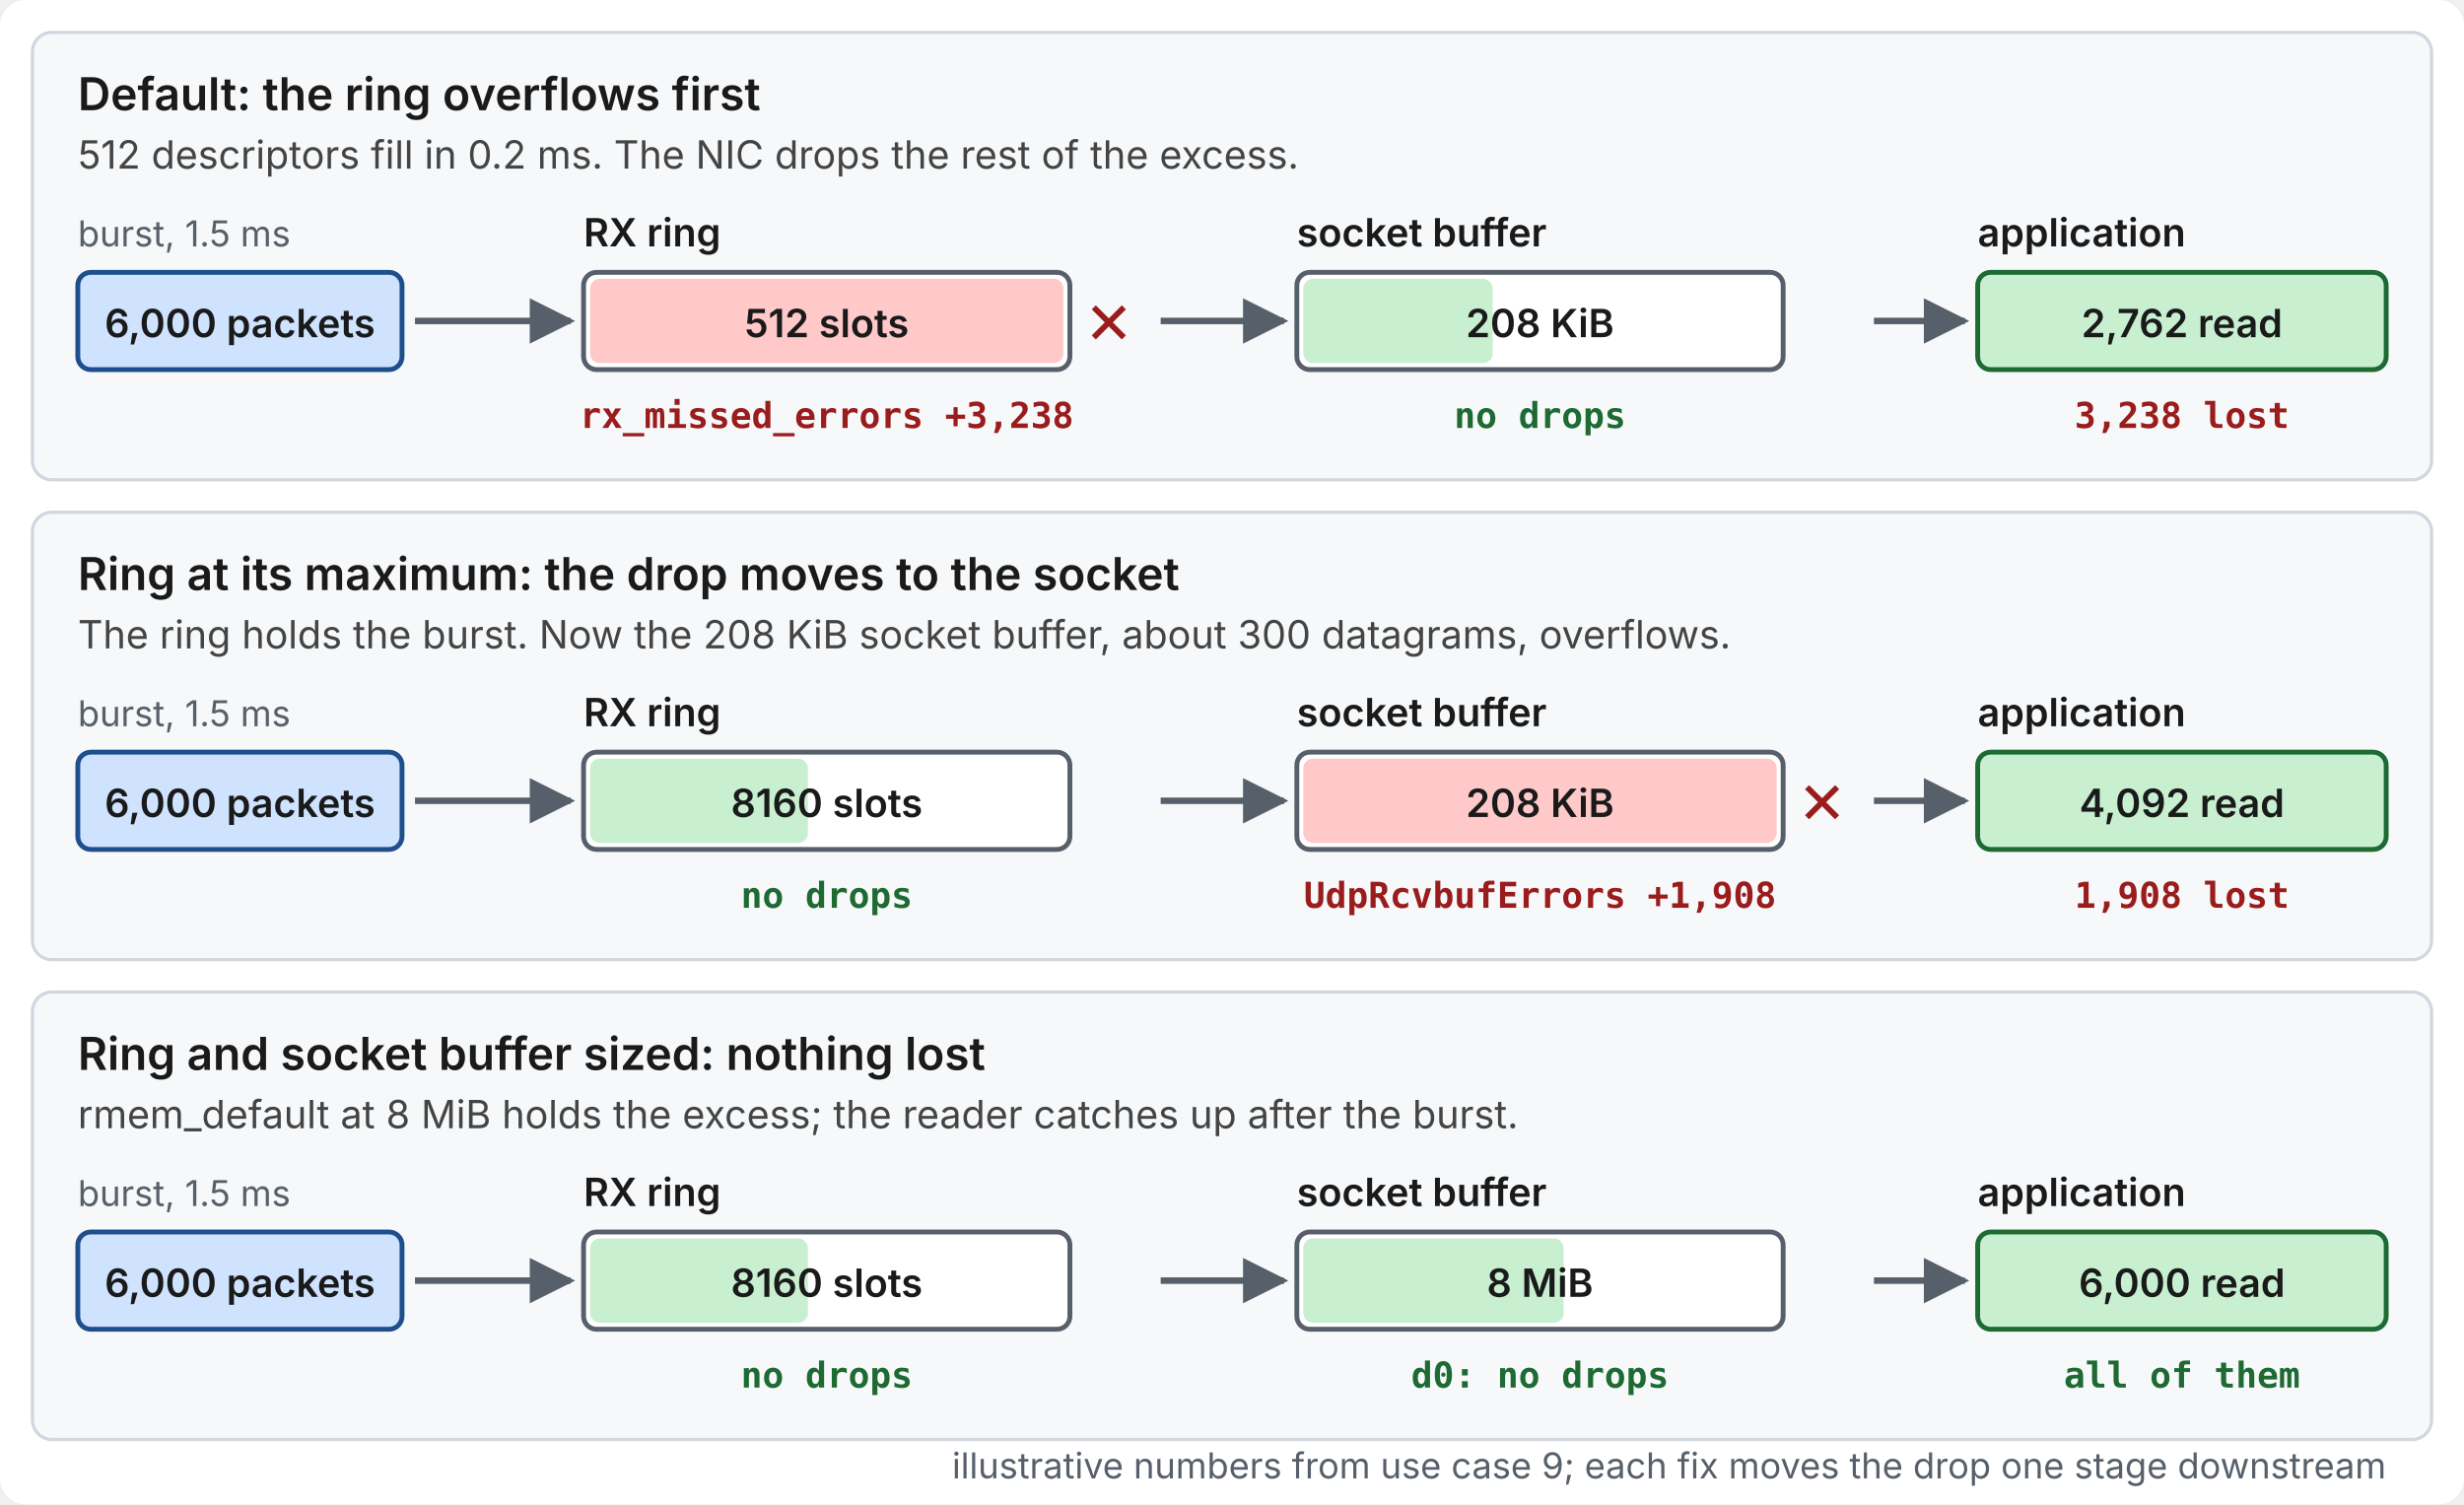
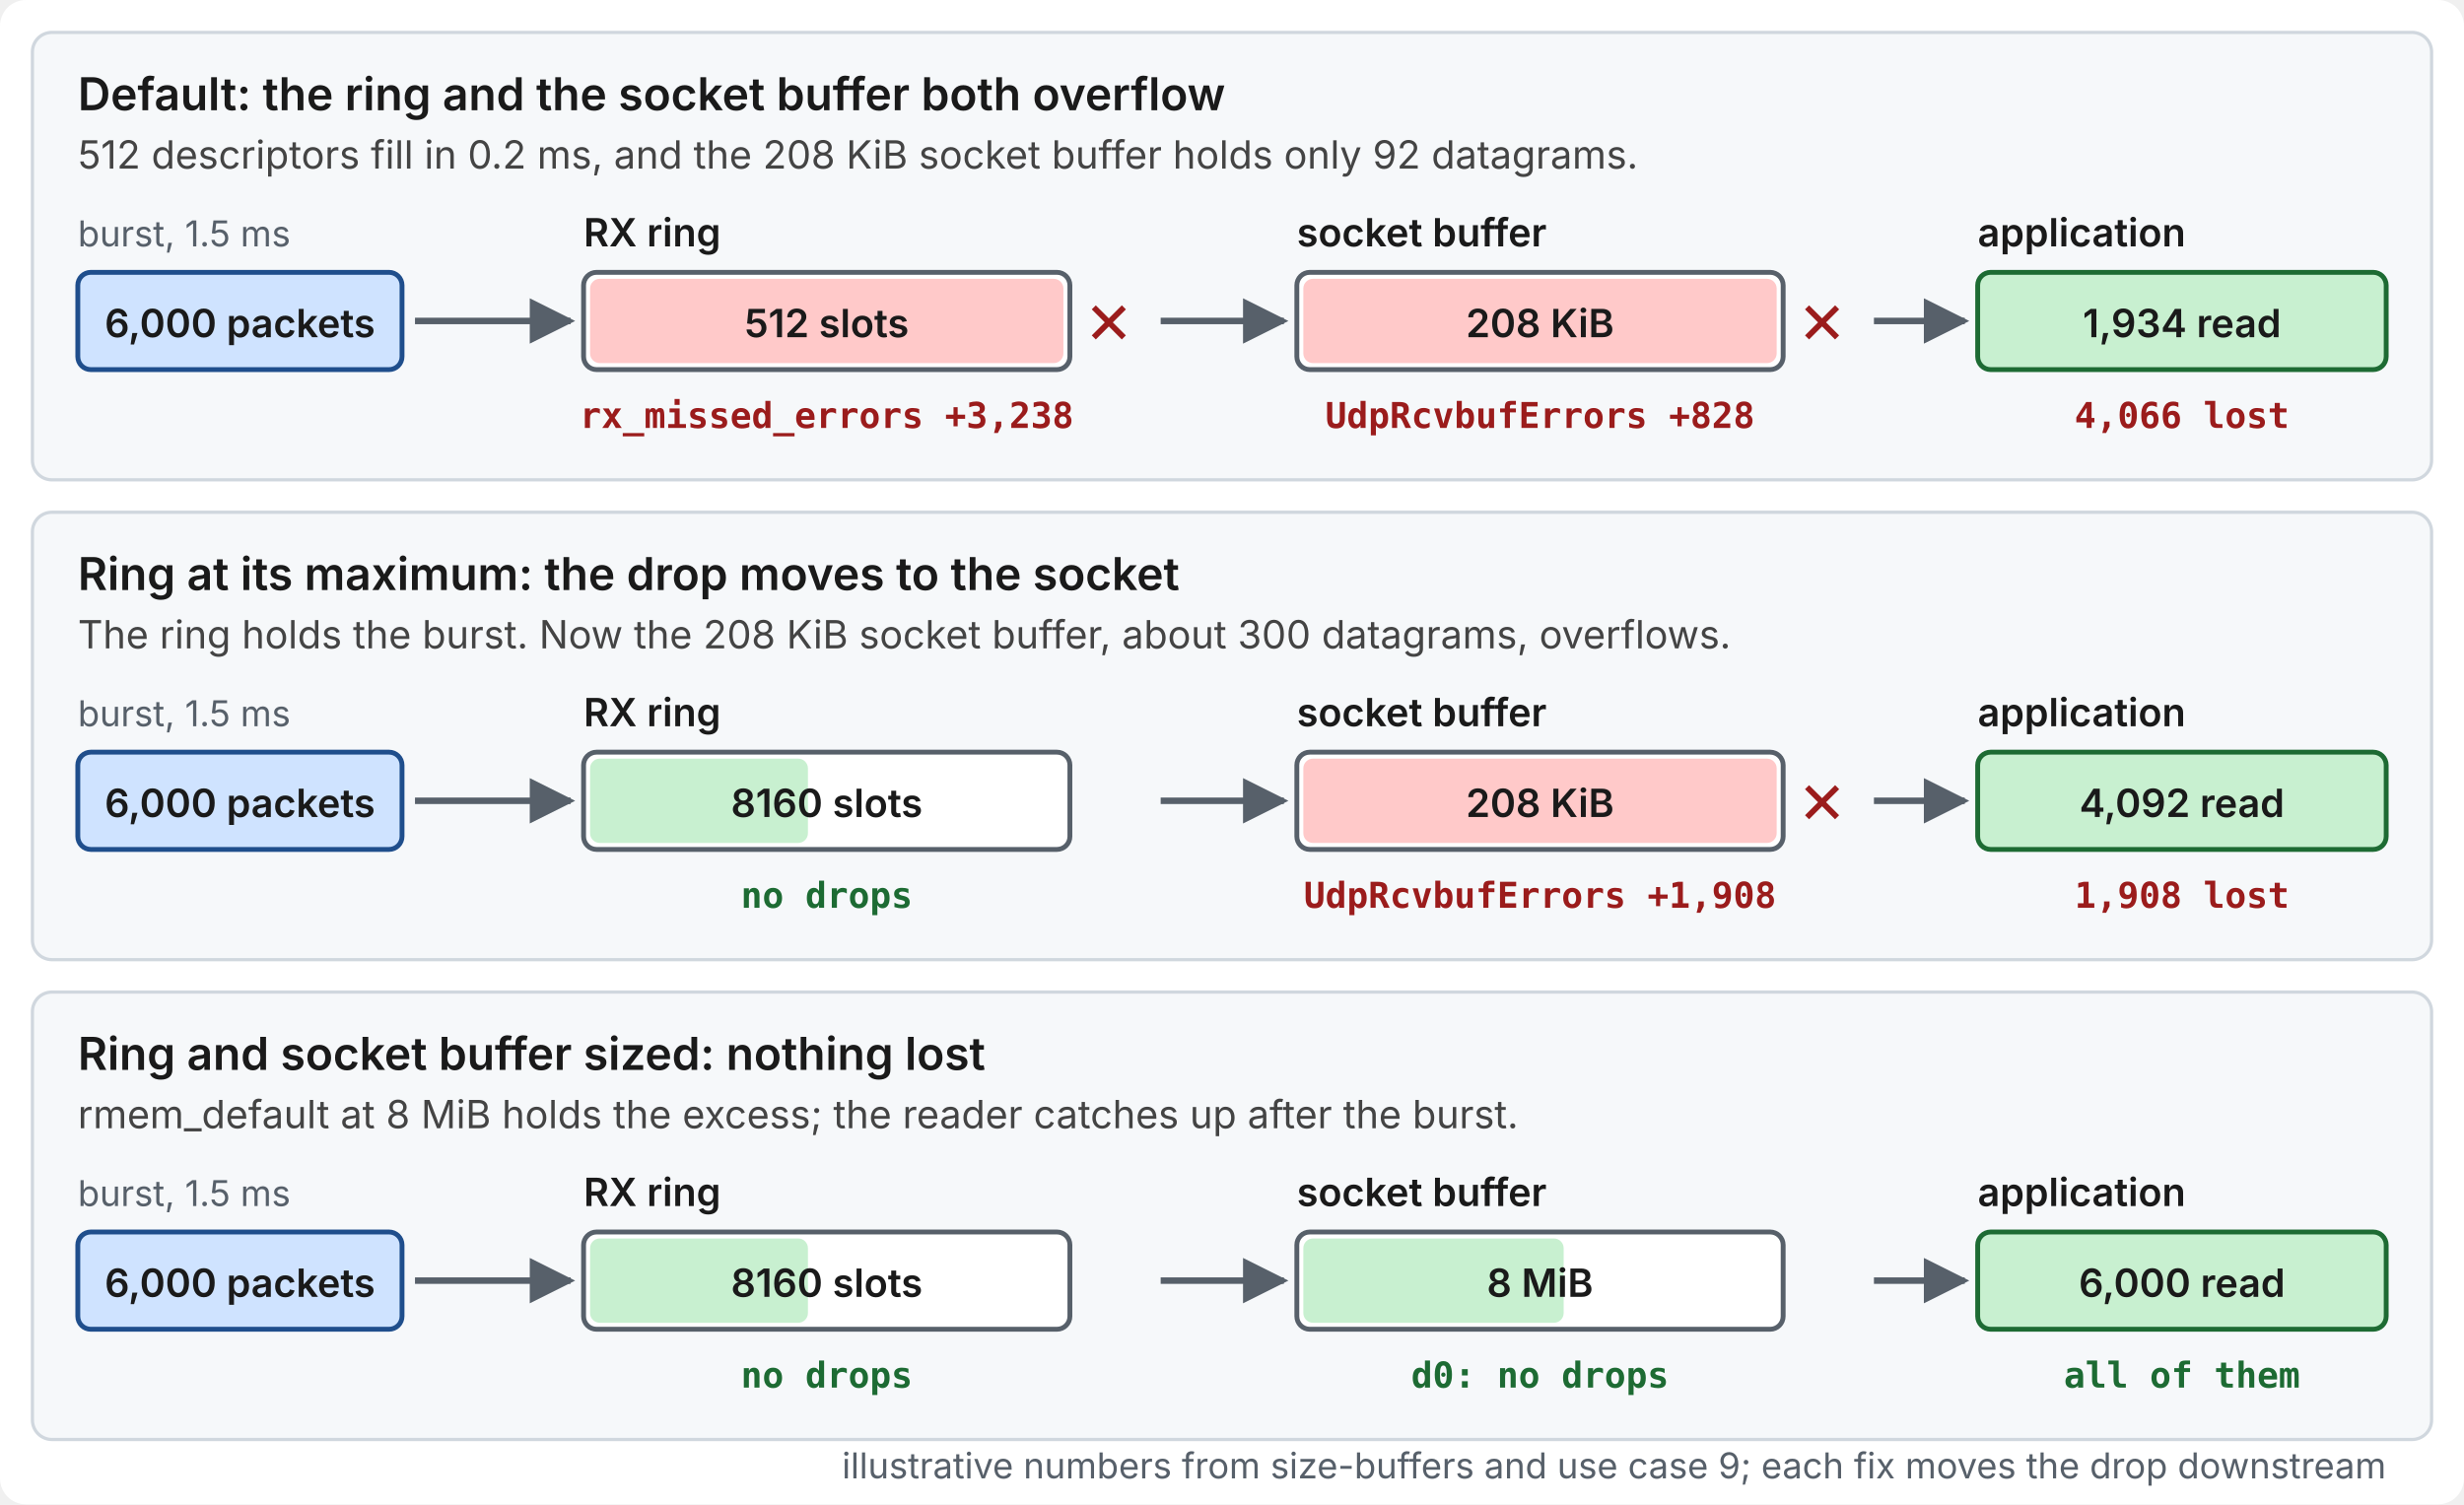
<svg xmlns="http://www.w3.org/2000/svg" viewBox="0 0 760 464" width="760" height="464" role="img" aria-labelledby="t d">
  <style>
  .bg { fill: #ffffff; }
  .lane { fill: #f6f8fa; stroke: #d0d7de; }
  .box { fill: #cfe3ff; stroke: #1f4e8c; stroke-width: 1.5; }
  .app { fill: #c8f0d0; stroke: #1d6b33; stroke-width: 1.5; }
  .wait { fill: #ffc9c9; stroke: #9b1c1c; stroke-width: 1.5; }
  .mut { fill: #eeeeee; stroke: #777777; stroke-width: 1.5; }
  .foc { fill: #ffd166; stroke: #8a5a00; stroke-width: 2; }
  .cap { font: 600 14px system-ui, -apple-system, "Segoe UI", sans-serif; fill: #1a1a1a; }
  .sub { font: 12px system-ui, -apple-system, "Segoe UI", sans-serif; fill: #444444; }
  .lbl { font: 600 12px system-ui, -apple-system, "Segoe UI", sans-serif; fill: #1a1a1a; }
  .mid { font: 600 12px system-ui, -apple-system, "Segoe UI", sans-serif; fill: #1a1a1a; text-anchor: middle; }
  .axis { font: 11px system-ui, -apple-system, "Segoe UI", sans-serif; fill: #57606a; }
  .note { font: 11px system-ui, -apple-system, "Segoe UI", sans-serif; fill: #57606a; text-anchor: end; }
  .head { stroke: #8a5a00; stroke-width: 2; stroke-dasharray: 4 3; }
  .well { fill: #ffffff; stroke: #57606a; stroke-width: 1.5; }
  .fillok { fill: #c8f0d0; }
  .fillbad { fill: #ffc9c9; }
  .arrow { stroke: #57606a; stroke-width: 2; marker-end: url(#ar); }
  .x { font: 700 18px system-ui, -apple-system, "Segoe UI", sans-serif; fill: #9b1c1c; text-anchor: middle; }
  .cnt { font: 600 11px ui-monospace, Menlo, Consolas, monospace; text-anchor: middle; }
  .bad { fill: #9b1c1c; } .good { fill: #1d6b33; }
  .grow { transform-box: fill-box; transform-origin: left; animation: grow 8s linear infinite; }
  .pk { transform-box: fill-box; transform-origin: center; animation: pop 8s linear infinite; }
  @keyframes grow { 0% { transform: scaleX(0); } 45% { transform: scaleX(1); } 100% { transform: scaleX(1); } }
  @keyframes pop { 0%, 30% { transform: scale(1); } 34%, 40% { transform: scale(1.5); } 46%, 100% { transform: scale(1); } }
  @media (prefers-color-scheme: dark) {
    svg &gt; * { filter: invert(0.88) hue-rotate(180deg); }
  }
  @media (prefers-reduced-motion: reduce) {
    .grow, .pk { animation: none; }
  }
</style>
  <rect class="bg" x="0" y="0" width="760" height="464" rx="8" />
  <defs>
    <marker id="ar" viewBox="0 0 10 10" refX="9" refY="5" markerWidth="7" markerHeight="7" orient="auto">
      <path d="M0,0 L10,5 L0,10 z" fill="#57606a" />
    </marker>
  </defs>
  <rect class="lane" x="10" y="10" width="740" height="138" rx="6" />
-   <text class="cap" x="24" y="34">Default: the ring overflows first</text>
-   <text class="sub" x="24" y="52">512 descriptors fill in 0.2 ms. The NIC drops the rest of the excess.</text>
+   <text class="cap" x="24" y="34">Default: the ring and the socket buffer both overflow</text>
+   <text class="sub" x="24" y="52">512 descriptors fill in 0.2 ms, and the 208 KiB socket buffer holds only 92 datagrams.</text>
  <rect class="box" x="24" y="84" width="100" height="30" rx="4" />
  <text class="mid" x="74" y="104">6,000 packets</text>
  <text class="axis" x="24" y="76">burst, 1.5 ms</text>
  <line class="arrow" x1="128" y1="99" x2="176" y2="99" />
  <text class="lbl" x="180" y="76">RX ring</text>
  <rect class="well" x="180" y="84" width="150" height="30" rx="4" />
  <rect class="fillbad grow" x="182" y="86" width="146.0" height="26" rx="3" />
  <text class="mid" x="255.0" y="104">512 slots</text>
  <text class="x pk" x="342" y="106">✕</text>
  <text class="cnt bad" x="255.0" y="132">rx_missed_errors +3,238</text>
  <line class="arrow" x1="358" y1="99" x2="396" y2="99" />
  <text class="lbl" x="400" y="76">socket buffer</text>
  <rect class="well" x="400" y="84" width="150" height="30" rx="4" />
-   <rect class="fillok grow" x="402" y="86" width="58.4" height="26" rx="3" />
+   <rect class="fillbad grow" x="402" y="86" width="146.0" height="26" rx="3" />
  <text class="mid" x="475.0" y="104">208 KiB</text>
-   <text class="cnt good" x="475.0" y="132">no drops</text>
+   <text class="x pk" x="562" y="106">✕</text>
+   <text class="cnt bad" x="475.0" y="132">UdpRcvbufErrors +828</text>
  <line class="arrow" x1="578" y1="99" x2="606" y2="99" />
  <rect class="app" x="610" y="84" width="126" height="30" rx="4" />
-   <text class="mid" x="673" y="104">2,762 read</text>
-   <text class="cnt bad" x="673" y="132">3,238 lost</text>
+   <text class="mid" x="673" y="104">1,934 read</text>
+   <text class="cnt bad" x="673" y="132">4,066 lost</text>
  <text class="lbl" x="610" y="76">application</text>
  <rect class="lane" x="10" y="158" width="740" height="138" rx="6" />
  <text class="cap" x="24" y="182">Ring at its maximum: the drop moves to the socket</text>
  <text class="sub" x="24" y="200">The ring holds the burst. Now the 208 KiB socket buffer, about 300 datagrams, overflows.</text>
  <rect class="box" x="24" y="232" width="100" height="30" rx="4" />
  <text class="mid" x="74" y="252">6,000 packets</text>
  <text class="axis" x="24" y="224">burst, 1.5 ms</text>
  <line class="arrow" x1="128" y1="247" x2="176" y2="247" />
  <text class="lbl" x="180" y="224">RX ring</text>
  <rect class="well" x="180" y="232" width="150" height="30" rx="4" />
  <rect class="fillok grow" x="182" y="234" width="67.2" height="26" rx="3" />
  <text class="mid" x="255.0" y="252">8160 slots</text>
  <text class="cnt good" x="255.0" y="280">no drops</text>
  <line class="arrow" x1="358" y1="247" x2="396" y2="247" />
  <text class="lbl" x="400" y="224">socket buffer</text>
  <rect class="well" x="400" y="232" width="150" height="30" rx="4" />
  <rect class="fillbad grow" x="402" y="234" width="146.0" height="26" rx="3" />
  <text class="mid" x="475.0" y="252">208 KiB</text>
  <text class="x pk" x="562" y="254">✕</text>
  <text class="cnt bad" x="475.0" y="280">UdpRcvbufErrors +1,908</text>
  <line class="arrow" x1="578" y1="247" x2="606" y2="247" />
  <rect class="app" x="610" y="232" width="126" height="30" rx="4" />
  <text class="mid" x="673" y="252">4,092 read</text>
  <text class="cnt bad" x="673" y="280">1,908 lost</text>
  <text class="lbl" x="610" y="224">application</text>
  <rect class="lane" x="10" y="306" width="740" height="138" rx="6" />
  <text class="cap" x="24" y="330">Ring and socket buffer sized: nothing lost</text>
  <text class="sub" x="24" y="348">rmem_default at 8 MiB holds the excess; the reader catches up after the burst.</text>
  <rect class="box" x="24" y="380" width="100" height="30" rx="4" />
  <text class="mid" x="74" y="400">6,000 packets</text>
  <text class="axis" x="24" y="372">burst, 1.5 ms</text>
  <line class="arrow" x1="128" y1="395" x2="176" y2="395" />
  <text class="lbl" x="180" y="372">RX ring</text>
  <rect class="well" x="180" y="380" width="150" height="30" rx="4" />
  <rect class="fillok grow" x="182" y="382" width="67.2" height="26" rx="3" />
  <text class="mid" x="255.0" y="400">8160 slots</text>
  <text class="cnt good" x="255.0" y="428">no drops</text>
  <line class="arrow" x1="358" y1="395" x2="396" y2="395" />
  <text class="lbl" x="400" y="372">socket buffer</text>
  <rect class="well" x="400" y="380" width="150" height="30" rx="4" />
  <rect class="fillok grow" x="402" y="382" width="80.3" height="26" rx="3" />
  <text class="mid" x="475.0" y="400">8 MiB</text>
  <text class="cnt good" x="475.0" y="428">d0: no drops</text>
  <line class="arrow" x1="578" y1="395" x2="606" y2="395" />
  <rect class="app" x="610" y="380" width="126" height="30" rx="4" />
  <text class="mid" x="673" y="400">6,000 read</text>
  <text class="cnt good" x="673" y="428">all of them</text>
  <text class="lbl" x="610" y="372">application</text>
-   <text class="note" x="736" y="456">illustrative numbers from use case 9; each fix moves the drop one stage downstream</text>
+   <text class="note" x="736" y="456">illustrative numbers from size-buffers and use case 9; each fix moves the drop downstream</text>
</svg>
